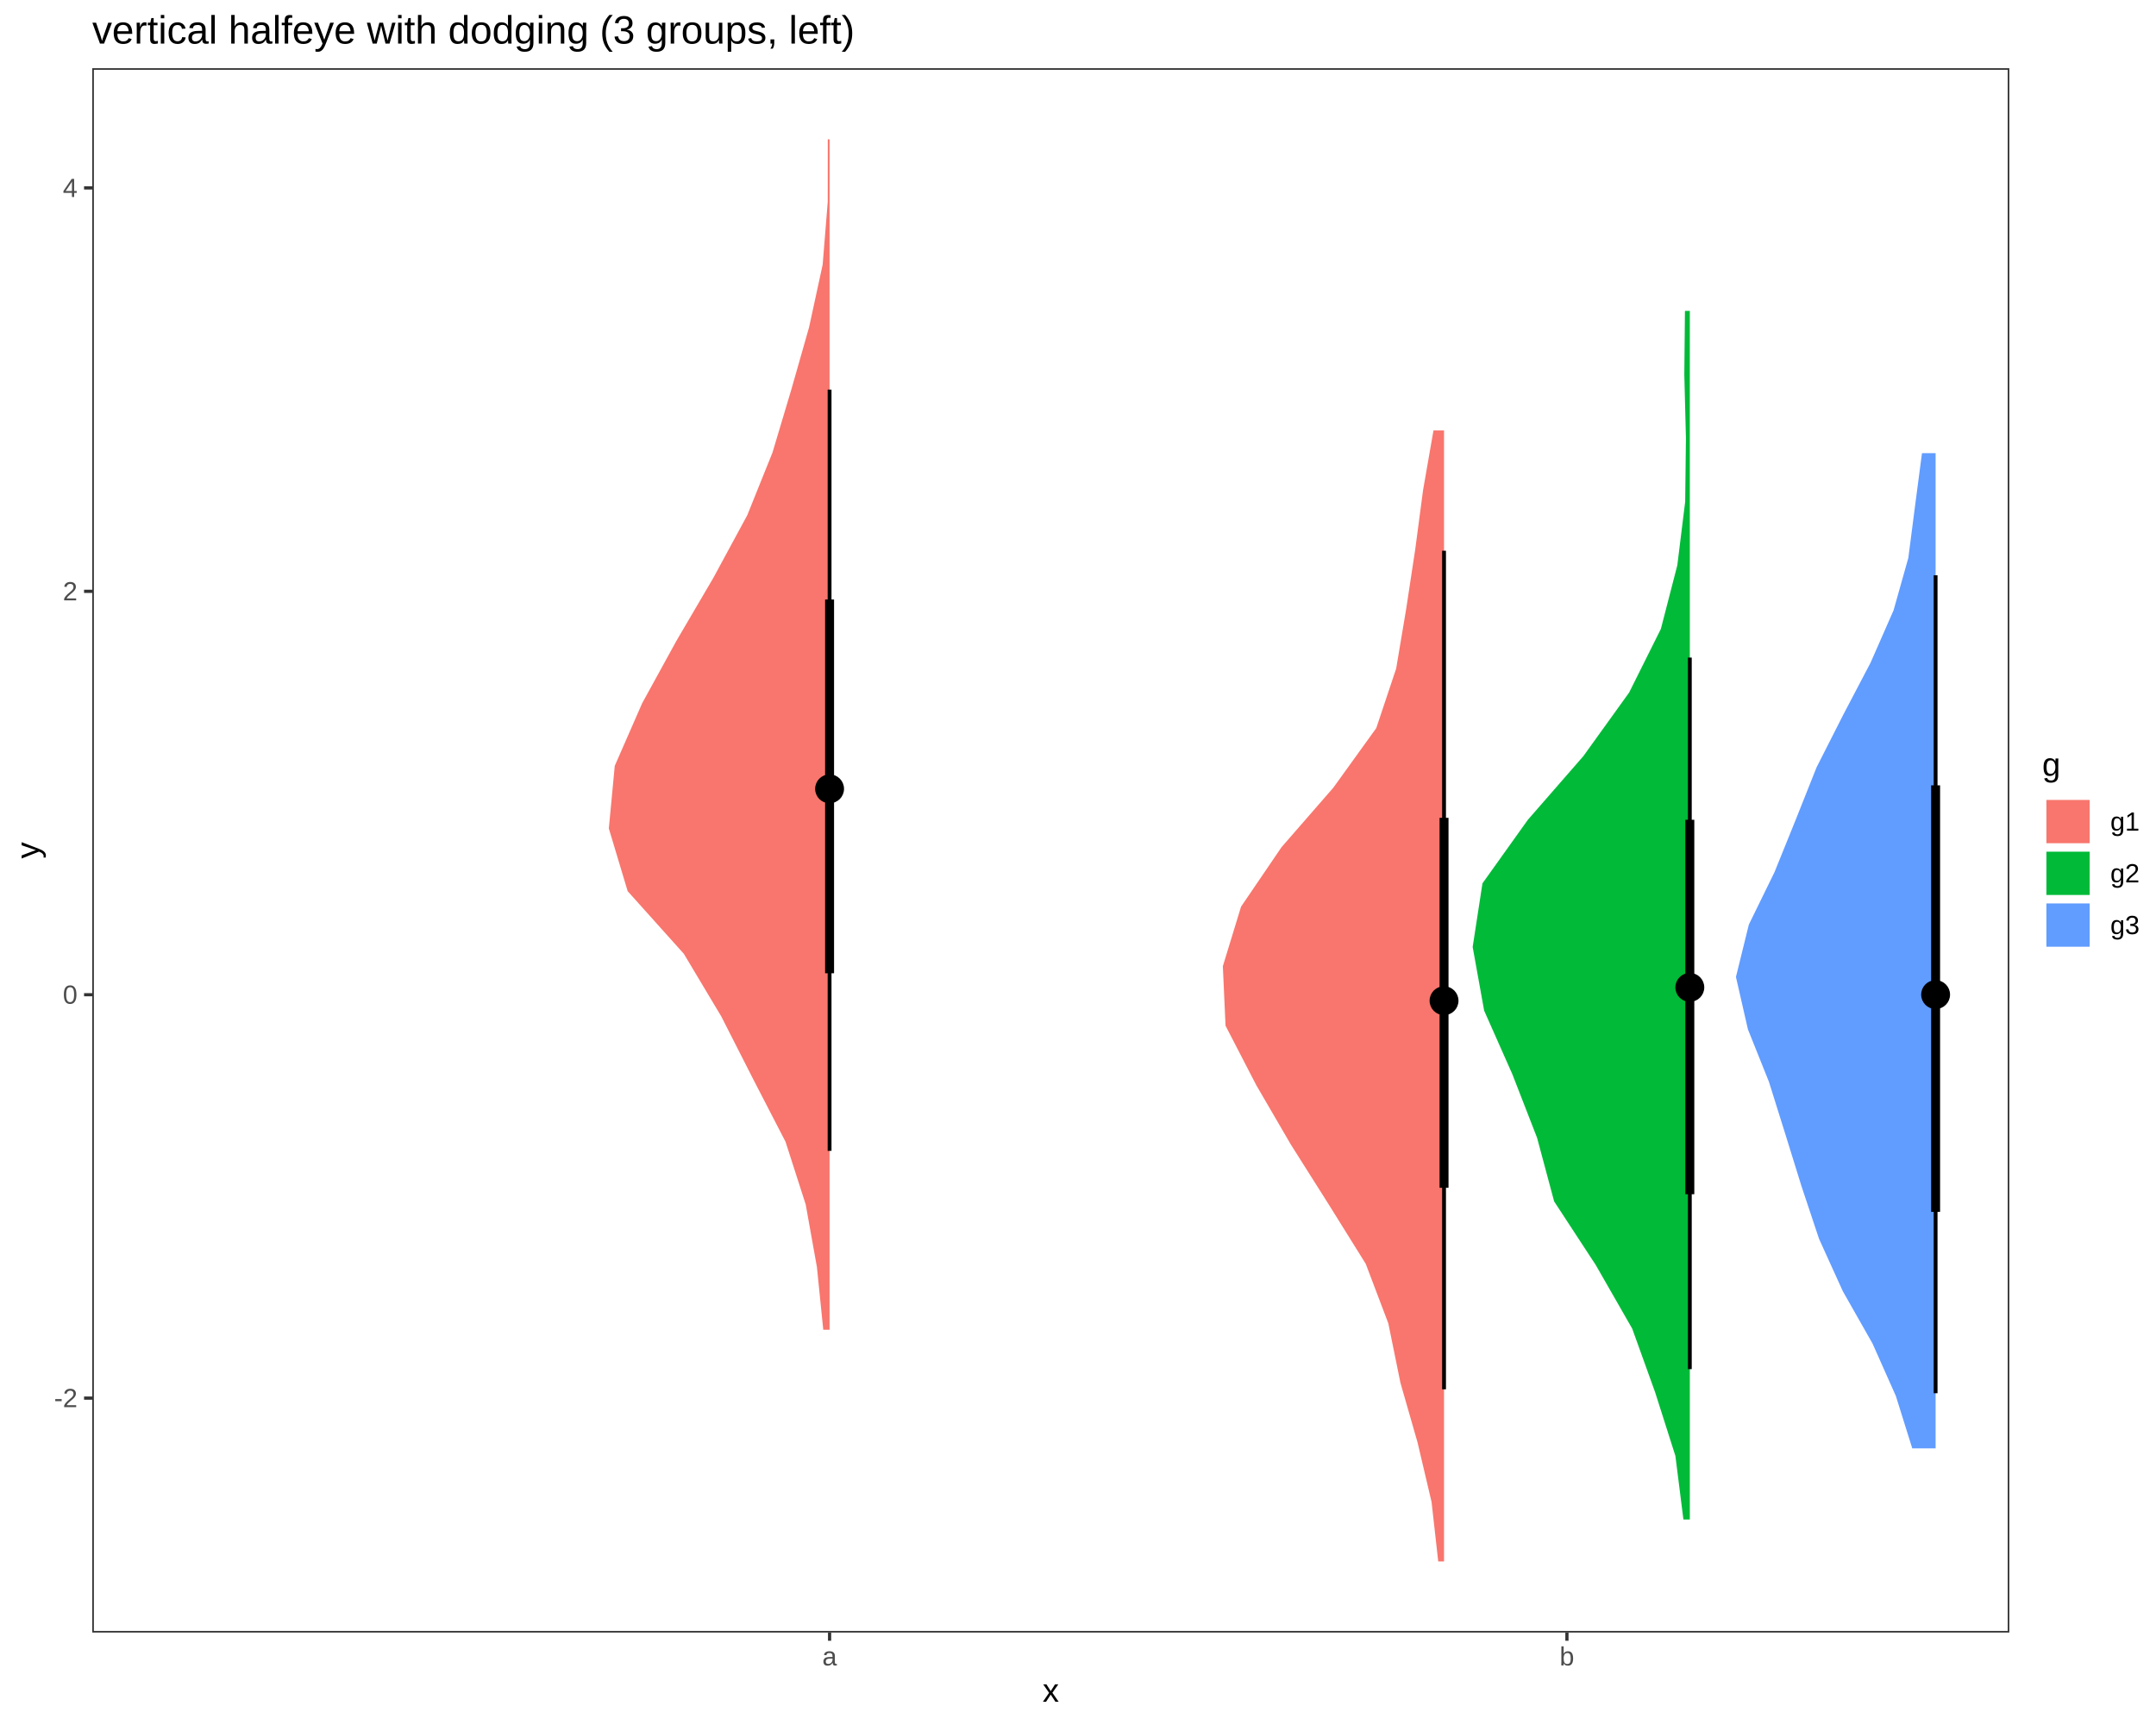
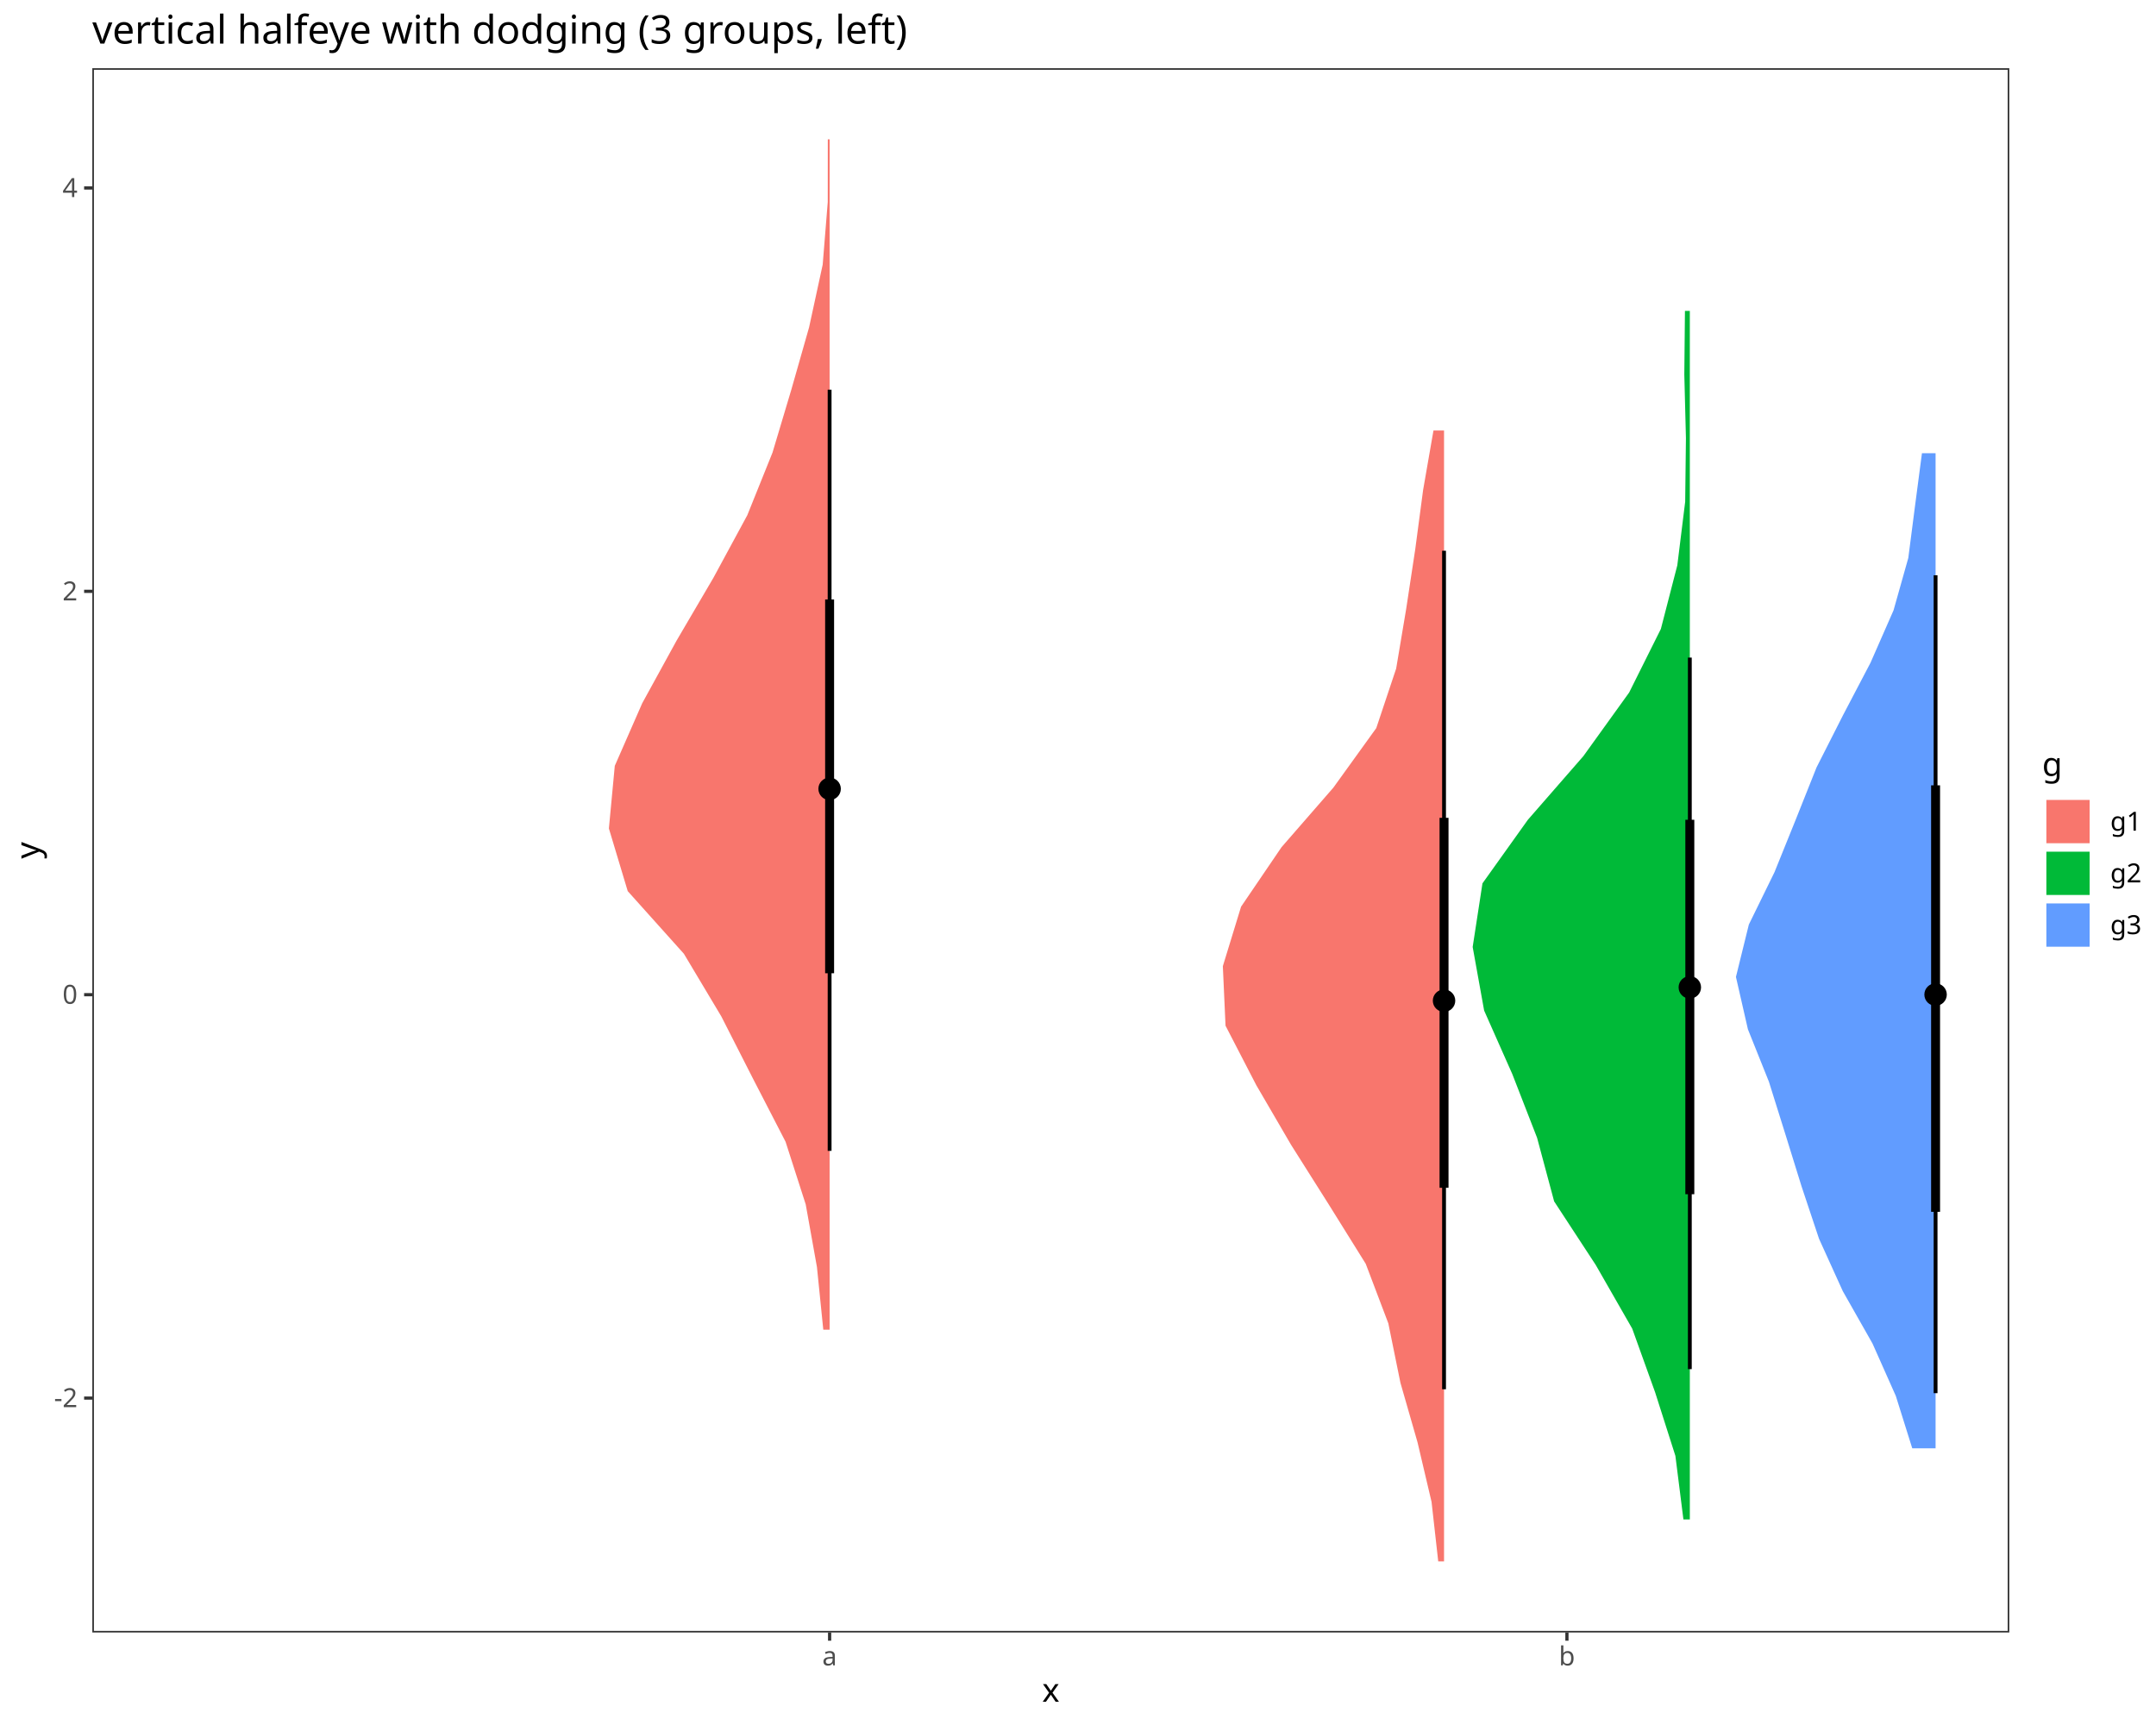
- <svg xmlns="http://www.w3.org/2000/svg" viewBox="0 0 720.00 576.00">
+ <svg xmlns="http://www.w3.org/2000/svg" class="svglite" data-engine-version="2.0" width="720.00pt" height="576.00pt" viewBox="0 0 720.00 576.00">
  <defs>
    <style type="text/css">
-     line, polyline, polygon, path, rect, circle {
+     .svglite line, .svglite polyline, .svglite polygon, .svglite path, .svglite rect, .svglite circle {
      fill: none;
      stroke: #000000;
      stroke-linecap: round;
      stroke-linejoin: round;
      stroke-miterlimit: 10.00;
    }
  </style>
  </defs>
  <rect width="100%" height="100%" style="stroke: none; fill: #FFFFFF;" />
-   <rect x="0.00" y="0.00" width="720.00" height="576.00" style="stroke-width: 1.07; stroke: #FFFFFF; fill: #FFFFFF;" />
  <defs>
-     <clipPath id="cpMzAuODF8NjcxLjAyfDU0NS4xM3wyMi43Nw==">
-       <rect x="30.81" y="22.77" width="640.21" height="522.36" />
-     </clipPath>
-   </defs>
-   <rect x="30.81" y="22.77" width="640.21" height="522.36" style="stroke-width: 1.07; stroke: none; fill: #FFFFFF;" clip-path="url(#cpMzAuODF8NjcxLjAyfDU0NS4xM3wyMi43Nw==)" />
-   <polygon points="277.04,444.01 277.04,423.09 277.04,402.17 277.04,381.25 277.04,360.33 277.04,339.41 277.04,318.49 277.04,297.57 277.04,276.64 277.04,255.72 277.04,234.80 277.04,213.88 277.04,192.96 277.04,172.04 277.04,151.12 277.04,130.20 277.04,109.28 277.04,88.36 277.04,67.44 277.04,46.52 276.44,46.52 276.42,67.44 274.73,88.36 270.19,109.28 264.23,130.20 257.97,151.12 249.55,172.04 238.22,192.96 225.95,213.88 214.46,234.80 205.30,255.72 203.32,276.64 209.61,297.57 228.37,318.49 240.88,339.41 251.52,360.33 262.33,381.25 269.06,402.17 272.81,423.09 274.93,444.01 " style="stroke-width: 2.13; stroke: none; fill: #F8766D;" clip-path="url(#cpMzAuODF8NjcxLjAyfDU0NS4xM3wyMi43Nw==)" />
-   <polygon points="482.24,521.39 482.24,501.51 482.24,481.64 482.24,461.76 482.24,441.88 482.24,422.01 482.24,402.13 482.24,382.26 482.24,362.38 482.24,342.50 482.24,322.63 482.24,302.75 482.24,282.88 482.24,263.00 482.24,243.12 482.24,223.25 482.24,203.37 482.24,183.50 482.24,163.62 482.24,143.74 478.71,143.74 475.24,163.62 472.61,183.50 469.59,203.37 466.25,223.25 459.61,243.12 445.28,263.00 427.97,282.88 414.45,302.75 408.37,322.63 409.27,342.50 419.55,362.38 431.13,382.26 443.70,402.13 456.09,422.01 463.63,441.88 467.68,461.76 473.39,481.64 478.07,501.51 480.30,521.39 " style="stroke-width: 2.13; stroke: none; fill: #F8766D;" clip-path="url(#cpMzAuODF8NjcxLjAyfDU0NS4xM3wyMi43Nw==)" />
-   <polygon points="564.32,507.37 564.32,486.13 564.32,464.89 564.32,443.65 564.32,422.41 564.32,401.17 564.32,379.93 564.32,358.69 564.32,337.45 564.32,316.21 564.32,294.97 564.32,273.73 564.32,252.49 564.32,231.25 564.32,210.01 564.32,188.77 564.32,167.53 564.32,146.29 564.32,125.05 564.32,103.81 562.69,103.81 562.48,125.05 563.02,146.29 562.77,167.53 560.14,188.77 554.65,210.01 544.05,231.25 528.76,252.49 510.24,273.73 495.07,294.97 491.80,316.21 495.63,337.45 505.05,358.69 513.31,379.93 519.01,401.17 532.91,422.41 545.08,443.65 552.73,464.89 559.50,486.13 562.18,507.37 " style="stroke-width: 2.13; stroke: none; fill: #00BA38;" clip-path="url(#cpMzAuODF8NjcxLjAyfDU0NS4xM3wyMi43Nw==)" />
-   <polygon points="646.40,483.62 646.40,466.13 646.40,448.64 646.40,431.15 646.40,413.66 646.40,396.18 646.40,378.69 646.40,361.20 646.40,343.71 646.40,326.22 646.40,308.73 646.40,291.24 646.40,273.75 646.40,256.26 646.40,238.77 646.40,221.28 646.40,203.79 646.40,186.30 646.40,168.81 646.40,151.32 641.85,151.32 639.55,168.81 637.29,186.30 632.36,203.79 624.68,221.28 615.50,238.77 606.63,256.26 599.67,273.75 592.59,291.24 584.03,308.73 579.72,326.22 583.72,343.71 590.73,361.20 596.21,378.69 601.64,396.18 607.47,413.66 615.41,431.15 625.34,448.64 633.12,466.13 638.60,483.62 " style="stroke-width: 2.13; stroke: none; fill: #619CFF;" clip-path="url(#cpMzAuODF8NjcxLjAyfDU0NS4xM3wyMi43Nw==)" />
-   <line x1="482.24" y1="463.92" x2="482.24" y2="183.89" style="stroke-width: 1.28; stroke-linecap: butt;" clip-path="url(#cpMzAuODF8NjcxLjAyfDU0NS4xM3wyMi43Nw==)" />
-   <line x1="646.40" y1="465.21" x2="646.40" y2="192.09" style="stroke-width: 1.28; stroke-linecap: butt;" clip-path="url(#cpMzAuODF8NjcxLjAyfDU0NS4xM3wyMi43Nw==)" />
-   <line x1="277.04" y1="384.29" x2="277.04" y2="130.10" style="stroke-width: 1.28; stroke-linecap: butt;" clip-path="url(#cpMzAuODF8NjcxLjAyfDU0NS4xM3wyMi43Nw==)" />
-   <line x1="564.32" y1="457.18" x2="564.32" y2="219.58" style="stroke-width: 1.28; stroke-linecap: butt;" clip-path="url(#cpMzAuODF8NjcxLjAyfDU0NS4xM3wyMi43Nw==)" />
-   <line x1="646.40" y1="404.65" x2="646.40" y2="262.24" style="stroke-width: 2.99; stroke-linecap: butt;" clip-path="url(#cpMzAuODF8NjcxLjAyfDU0NS4xM3wyMi43Nw==)" />
-   <line x1="564.32" y1="398.77" x2="564.32" y2="273.74" style="stroke-width: 2.99; stroke-linecap: butt;" clip-path="url(#cpMzAuODF8NjcxLjAyfDU0NS4xM3wyMi43Nw==)" />
-   <line x1="277.04" y1="324.98" x2="277.04" y2="200.17" style="stroke-width: 2.99; stroke-linecap: butt;" clip-path="url(#cpMzAuODF8NjcxLjAyfDU0NS4xM3wyMi43Nw==)" />
-   <line x1="482.24" y1="396.62" x2="482.24" y2="273.09" style="stroke-width: 2.99; stroke-linecap: butt;" clip-path="url(#cpMzAuODF8NjcxLjAyfDU0NS4xM3wyMi43Nw==)" />
-   <circle cx="482.24" cy="334.15" r="1.68pt" style="stroke-width: 1.06; fill: #000000;" clip-path="url(#cpMzAuODF8NjcxLjAyfDU0NS4xM3wyMi43Nw==)" />
-   <circle cx="646.40" cy="332.11" r="1.68pt" style="stroke-width: 1.06; fill: #000000;" clip-path="url(#cpMzAuODF8NjcxLjAyfDU0NS4xM3wyMi43Nw==)" />
-   <circle cx="277.04" cy="263.40" r="1.68pt" style="stroke-width: 1.06; fill: #000000;" clip-path="url(#cpMzAuODF8NjcxLjAyfDU0NS4xM3wyMi43Nw==)" />
-   <circle cx="564.32" cy="329.70" r="1.68pt" style="stroke-width: 1.06; fill: #000000;" clip-path="url(#cpMzAuODF8NjcxLjAyfDU0NS4xM3wyMi43Nw==)" />
-   <circle cx="646.40" cy="332.11" r="3.22pt" style="stroke-width: 1.06; fill: #000000;" clip-path="url(#cpMzAuODF8NjcxLjAyfDU0NS4xM3wyMi43Nw==)" />
-   <circle cx="564.32" cy="329.70" r="3.22pt" style="stroke-width: 1.06; fill: #000000;" clip-path="url(#cpMzAuODF8NjcxLjAyfDU0NS4xM3wyMi43Nw==)" />
-   <circle cx="277.04" cy="263.40" r="3.22pt" style="stroke-width: 1.06; fill: #000000;" clip-path="url(#cpMzAuODF8NjcxLjAyfDU0NS4xM3wyMi43Nw==)" />
-   <circle cx="482.24" cy="334.15" r="3.22pt" style="stroke-width: 1.06; fill: #000000;" clip-path="url(#cpMzAuODF8NjcxLjAyfDU0NS4xM3wyMi43Nw==)" />
-   <rect x="30.81" y="22.77" width="640.21" height="522.36" style="stroke-width: 1.07; stroke: #333333;" clip-path="url(#cpMzAuODF8NjcxLjAyfDU0NS4xM3wyMi43Nw==)" />
-   <defs>
-     <clipPath id="cpMC4wMHw3MjAuMDB8NTc2LjAwfDAuMDA=">
+     <clipPath id="cpMC4wMHw3MjAuMDB8MC4wMHw1NzYuMDA=">
      <rect x="0.00" y="0.00" width="720.00" height="576.00" />
    </clipPath>
  </defs>
-   <g clip-path="url(#cpMC4wMHw3MjAuMDB8NTc2LjAwfDAuMDA=)">
-     <text x="18.06" y="469.87" style="font-size: 8.80px; fill: #4D4D4D; font-family: Liberation Sans;" textLength="7.81px" lengthAdjust="spacingAndGlyphs">-2</text>
+   <g clip-path="url(#cpMC4wMHw3MjAuMDB8MC4wMHw1NzYuMDA=)">
+     <rect x="0.00" y="0.00" width="720.00" height="576.00" style="stroke-width: 1.07; stroke: #FFFFFF; fill: #FFFFFF;" />
  </g>
-   <g clip-path="url(#cpMC4wMHw3MjAuMDB8NTc2LjAwfDAuMDA=)">
-     <text x="20.98" y="335.17" style="font-size: 8.80px; fill: #4D4D4D; font-family: Liberation Sans;" textLength="4.89px" lengthAdjust="spacingAndGlyphs">0</text>
+   <defs>
+     <clipPath id="cpMzAuODN8NjcxLjAxfDIyLjc4fDU0NS4xMQ==">
+       <rect x="30.83" y="22.78" width="640.18" height="522.33" />
+     </clipPath>
+   </defs>
+   <g clip-path="url(#cpMzAuODN8NjcxLjAxfDIyLjc4fDU0NS4xMQ==)">
+     <rect x="30.83" y="22.78" width="640.18" height="522.33" style="stroke-width: 1.07; stroke: none; fill: #FFFFFF;" />
+     <polygon points="277.05,444.00 277.05,423.08 277.05,402.16 277.05,381.24 277.05,360.32 277.05,339.40 277.05,318.48 277.05,297.56 277.05,276.64 277.05,255.72 277.05,234.80 277.05,213.88 277.05,192.96 277.05,172.04 277.05,151.12 277.05,130.20 277.05,109.28 277.05,88.37 277.05,67.45 277.05,46.53 276.45,46.53 276.43,67.45 274.74,88.37 270.20,109.28 264.24,130.20 257.98,151.12 249.56,172.04 238.23,192.96 225.96,213.88 214.48,234.80 205.31,255.72 203.34,276.64 209.63,297.56 228.39,318.48 240.89,339.40 251.54,360.32 262.34,381.24 269.07,402.16 272.82,423.08 274.94,444.00 " style="stroke-width: 2.13; stroke: none; fill: #F8766D;" />
+     <polygon points="482.24,521.37 482.24,501.50 482.24,481.62 482.24,461.75 482.24,441.87 482.24,422.00 482.24,402.12 482.24,382.25 482.24,362.37 482.24,342.50 482.24,322.62 482.24,302.75 482.24,282.87 482.24,263.00 482.24,243.12 482.24,223.25 482.24,203.37 482.24,183.50 482.24,163.62 482.24,143.75 478.71,143.75 475.25,163.62 472.61,183.50 469.59,203.37 466.25,223.25 459.61,243.12 445.28,263.00 427.98,282.87 414.46,302.75 408.37,322.62 409.27,342.50 419.55,362.37 431.14,382.25 443.70,402.12 456.09,422.00 463.63,441.87 467.68,461.75 473.39,481.62 478.07,501.50 480.30,521.37 " style="stroke-width: 2.13; stroke: none; fill: #F8766D;" />
+     <polygon points="564.32,507.36 564.32,486.12 564.32,464.88 564.32,443.64 564.32,422.40 564.32,401.16 564.32,379.92 564.32,358.68 564.32,337.44 564.32,316.21 564.32,294.97 564.32,273.73 564.32,252.49 564.32,231.25 564.32,210.01 564.32,188.77 564.32,167.53 564.32,146.29 564.32,125.05 564.32,103.81 562.69,103.81 562.48,125.05 563.02,146.29 562.77,167.53 560.14,188.77 554.65,210.01 544.05,231.25 528.76,252.49 510.24,273.73 495.07,294.97 491.80,316.21 495.63,337.44 505.05,358.68 513.31,379.92 519.01,401.16 532.91,422.40 545.08,443.64 552.72,464.88 559.50,486.12 562.18,507.36 " style="stroke-width: 2.13; stroke: none; fill: #00BA38;" />
+     <polygon points="646.39,483.61 646.39,466.12 646.39,448.63 646.39,431.14 646.39,413.65 646.39,396.17 646.39,378.68 646.39,361.19 646.39,343.70 646.39,326.21 646.39,308.72 646.39,291.24 646.39,273.75 646.39,256.26 646.39,238.77 646.39,221.28 646.39,203.79 646.39,186.31 646.39,168.82 646.39,151.33 641.84,151.33 639.54,168.82 637.28,186.31 632.35,203.79 624.67,221.28 615.50,238.77 606.63,256.26 599.66,273.75 592.59,291.24 584.03,308.72 579.72,326.21 583.72,343.70 590.73,361.19 596.21,378.68 601.64,396.17 607.47,413.65 615.41,431.14 625.33,448.63 633.11,466.12 638.60,483.61 " style="stroke-width: 2.13; stroke: none; fill: #619CFF;" />
+     <line x1="482.24" y1="463.90" x2="482.24" y2="183.89" style="stroke-width: 1.28; stroke-linecap: butt;" />
+     <line x1="646.39" y1="465.20" x2="646.39" y2="192.09" style="stroke-width: 1.28; stroke-linecap: butt;" />
+     <line x1="277.05" y1="384.29" x2="277.05" y2="130.11" style="stroke-width: 1.28; stroke-linecap: butt;" />
+     <line x1="564.32" y1="457.17" x2="564.32" y2="219.58" style="stroke-width: 1.28; stroke-linecap: butt;" />
+     <line x1="646.39" y1="404.64" x2="646.39" y2="262.24" style="stroke-width: 2.99; stroke-linecap: butt;" />
+     <line x1="564.32" y1="398.76" x2="564.32" y2="273.73" style="stroke-width: 2.99; stroke-linecap: butt;" />
+     <line x1="277.05" y1="324.98" x2="277.05" y2="200.17" style="stroke-width: 2.99; stroke-linecap: butt;" />
+     <line x1="482.24" y1="396.61" x2="482.24" y2="273.08" style="stroke-width: 2.99; stroke-linecap: butt;" />
+     <circle cx="482.24" cy="334.14" r="1.68" style="stroke-width: 1.06; fill: #000000;" />
+     <circle cx="646.39" cy="332.10" r="1.68" style="stroke-width: 1.06; fill: #000000;" />
+     <circle cx="277.05" cy="263.40" r="1.68" style="stroke-width: 1.06; fill: #000000;" />
+     <circle cx="564.32" cy="329.69" r="1.68" style="stroke-width: 1.06; fill: #000000;" />
+     <circle cx="646.39" cy="332.10" r="3.22" style="stroke-width: 1.06; fill: #000000;" />
+     <circle cx="564.32" cy="329.69" r="3.22" style="stroke-width: 1.06; fill: #000000;" />
+     <circle cx="277.05" cy="263.40" r="3.22" style="stroke-width: 1.06; fill: #000000;" />
+     <circle cx="482.24" cy="334.14" r="3.22" style="stroke-width: 1.06; fill: #000000;" />
+     <rect x="30.83" y="22.78" width="640.18" height="522.33" style="stroke-width: 1.07; stroke: #333333;" />
  </g>
-   <g clip-path="url(#cpMC4wMHw3MjAuMDB8NTc2LjAwfDAuMDA=)">
-     <text x="20.98" y="200.47" style="font-size: 8.80px; fill: #4D4D4D; font-family: Liberation Sans;" textLength="4.89px" lengthAdjust="spacingAndGlyphs">2</text>
-   </g>
-   <g clip-path="url(#cpMC4wMHw3MjAuMDB8NTc2LjAwfDAuMDA=)">
-     <text x="20.98" y="65.77" style="font-size: 8.80px; fill: #4D4D4D; font-family: Liberation Sans;" textLength="4.89px" lengthAdjust="spacingAndGlyphs">4</text>
-   </g>
-   <polyline points="28.07,466.85 30.81,466.85 " style="stroke-width: 1.07; stroke: #333333; stroke-linecap: butt;" clip-path="url(#cpMC4wMHw3MjAuMDB8NTc2LjAwfDAuMDA=)" />
-   <polyline points="28.07,332.15 30.81,332.15 " style="stroke-width: 1.07; stroke: #333333; stroke-linecap: butt;" clip-path="url(#cpMC4wMHw3MjAuMDB8NTc2LjAwfDAuMDA=)" />
-   <polyline points="28.07,197.45 30.81,197.45 " style="stroke-width: 1.07; stroke: #333333; stroke-linecap: butt;" clip-path="url(#cpMC4wMHw3MjAuMDB8NTc2LjAwfDAuMDA=)" />
-   <polyline points="28.07,62.75 30.81,62.75 " style="stroke-width: 1.07; stroke: #333333; stroke-linecap: butt;" clip-path="url(#cpMC4wMHw3MjAuMDB8NTc2LjAwfDAuMDA=)" />
-   <polyline points="277.04,547.87 277.04,545.13 " style="stroke-width: 1.07; stroke: #333333; stroke-linecap: butt;" clip-path="url(#cpMC4wMHw3MjAuMDB8NTc2LjAwfDAuMDA=)" />
-   <polyline points="523.28,547.87 523.28,545.13 " style="stroke-width: 1.07; stroke: #333333; stroke-linecap: butt;" clip-path="url(#cpMC4wMHw3MjAuMDB8NTc2LjAwfDAuMDA=)" />
-   <g clip-path="url(#cpMC4wMHw3MjAuMDB8NTc2LjAwfDAuMDA=)">
-     <text x="274.60" y="556.11" style="font-size: 8.80px; fill: #4D4D4D; font-family: Liberation Sans;" textLength="4.89px" lengthAdjust="spacingAndGlyphs">a</text>
-   </g>
-   <g clip-path="url(#cpMC4wMHw3MjAuMDB8NTc2LjAwfDAuMDA=)">
-     <text x="520.83" y="556.11" style="font-size: 8.80px; fill: #4D4D4D; font-family: Liberation Sans;" textLength="4.89px" lengthAdjust="spacingAndGlyphs">b</text>
-   </g>
-   <g clip-path="url(#cpMC4wMHw3MjAuMDB8NTc2LjAwfDAuMDA=)">
-     <text x="348.16" y="568.24" style="font-size: 11.00px; font-family: Liberation Sans;" textLength="5.50px" lengthAdjust="spacingAndGlyphs">x</text>
-   </g>
-   <g clip-path="url(#cpMC4wMHw3MjAuMDB8NTc2LjAwfDAuMDA=)">
-     <text transform="translate(13.04,286.70) rotate(-90)" style="font-size: 11.00px; font-family: Liberation Sans;" textLength="5.50px" lengthAdjust="spacingAndGlyphs">y</text>
-   </g>
-   <rect x="681.98" y="250.37" width="32.54" height="67.16" style="stroke-width: 1.07; stroke: none; fill: #FFFFFF;" clip-path="url(#cpMC4wMHw3MjAuMDB8NTc2LjAwfDAuMDA=)" />
-   <g clip-path="url(#cpMC4wMHw3MjAuMDB8NTc2LjAwfDAuMDA=)">
-     <text x="681.98" y="259.07" style="font-size: 11.00px; font-family: Liberation Sans;" textLength="6.12px" lengthAdjust="spacingAndGlyphs">g</text>
-   </g>
-   <rect x="681.98" y="265.69" width="17.28" height="17.28" style="stroke-width: 1.07; stroke: none; fill: #FFFFFF;" clip-path="url(#cpMC4wMHw3MjAuMDB8NTc2LjAwfDAuMDA=)" />
-   <rect x="683.40" y="267.11" width="14.45" height="14.45" style="stroke-width: 2.13; stroke: none; stroke-linecap: square; stroke-linejoin: miter; fill: #F8766D;" clip-path="url(#cpMC4wMHw3MjAuMDB8NTc2LjAwfDAuMDA=)" />
-   <rect x="681.98" y="282.97" width="17.28" height="17.28" style="stroke-width: 1.07; stroke: none; fill: #FFFFFF;" clip-path="url(#cpMC4wMHw3MjAuMDB8NTc2LjAwfDAuMDA=)" />
-   <rect x="683.40" y="284.39" width="14.45" height="14.45" style="stroke-width: 2.13; stroke: none; stroke-linecap: square; stroke-linejoin: miter; fill: #00BA38;" clip-path="url(#cpMC4wMHw3MjAuMDB8NTc2LjAwfDAuMDA=)" />
-   <rect x="681.98" y="300.25" width="17.28" height="17.28" style="stroke-width: 1.07; stroke: none; fill: #FFFFFF;" clip-path="url(#cpMC4wMHw3MjAuMDB8NTc2LjAwfDAuMDA=)" />
-   <rect x="683.40" y="301.67" width="14.45" height="14.45" style="stroke-width: 2.13; stroke: none; stroke-linecap: square; stroke-linejoin: miter; fill: #619CFF;" clip-path="url(#cpMC4wMHw3MjAuMDB8NTc2LjAwfDAuMDA=)" />
-   <g clip-path="url(#cpMC4wMHw3MjAuMDB8NTc2LjAwfDAuMDA=)">
-     <text x="704.74" y="277.36" style="font-size: 8.80px; font-family: Liberation Sans;" textLength="9.78px" lengthAdjust="spacingAndGlyphs">g1</text>
-   </g>
-   <g clip-path="url(#cpMC4wMHw3MjAuMDB8NTc2LjAwfDAuMDA=)">
-     <text x="704.74" y="294.64" style="font-size: 8.80px; font-family: Liberation Sans;" textLength="9.78px" lengthAdjust="spacingAndGlyphs">g2</text>
-   </g>
-   <g clip-path="url(#cpMC4wMHw3MjAuMDB8NTc2LjAwfDAuMDA=)">
-     <text x="704.74" y="311.92" style="font-size: 8.80px; font-family: Liberation Sans;" textLength="9.78px" lengthAdjust="spacingAndGlyphs">g3</text>
-   </g>
-   <g clip-path="url(#cpMC4wMHw3MjAuMDB8NTc2LjAwfDAuMDA=)">
-     <text x="30.81" y="14.56" style="font-size: 13.20px; font-family: Liberation Sans;" textLength="254.20px" lengthAdjust="spacingAndGlyphs">vertical halfeye with dodging (3 groups, left)</text>
+   <g clip-path="url(#cpMC4wMHw3MjAuMDB8MC4wMHw1NzYuMDA=)">
+     <text x="25.90" y="469.86" text-anchor="end" style="font-size: 8.80px; fill: #4D4D4D; font-family: sans;" textLength="7.82px" lengthAdjust="spacingAndGlyphs">-2</text>
+     <text x="25.90" y="335.17" text-anchor="end" style="font-size: 8.80px; fill: #4D4D4D; font-family: sans;" textLength="4.89px" lengthAdjust="spacingAndGlyphs">0</text>
+     <text x="25.90" y="200.48" text-anchor="end" style="font-size: 8.80px; fill: #4D4D4D; font-family: sans;" textLength="4.89px" lengthAdjust="spacingAndGlyphs">2</text>
+     <text x="25.90" y="65.79" text-anchor="end" style="font-size: 8.80px; fill: #4D4D4D; font-family: sans;" textLength="4.89px" lengthAdjust="spacingAndGlyphs">4</text>
+     <polyline points="28.09,466.84 30.83,466.84 " style="stroke-width: 1.07; stroke: #333333; stroke-linecap: butt;" />
+     <polyline points="28.09,332.14 30.83,332.14 " style="stroke-width: 1.07; stroke: #333333; stroke-linecap: butt;" />
+     <polyline points="28.09,197.45 30.83,197.45 " style="stroke-width: 1.07; stroke: #333333; stroke-linecap: butt;" />
+     <polyline points="28.09,62.76 30.83,62.76 " style="stroke-width: 1.07; stroke: #333333; stroke-linecap: butt;" />
+     <polyline points="277.05,547.85 277.05,545.11 " style="stroke-width: 1.07; stroke: #333333; stroke-linecap: butt;" />
+     <polyline points="523.28,547.85 523.28,545.11 " style="stroke-width: 1.07; stroke: #333333; stroke-linecap: butt;" />
+     <text x="277.05" y="556.10" text-anchor="middle" style="font-size: 8.80px; fill: #4D4D4D; font-family: sans;" textLength="4.89px" lengthAdjust="spacingAndGlyphs">a</text>
+     <text x="523.28" y="556.10" text-anchor="middle" style="font-size: 8.80px; fill: #4D4D4D; font-family: sans;" textLength="4.89px" lengthAdjust="spacingAndGlyphs">b</text>
+     <text x="350.92" y="568.24" text-anchor="middle" style="font-size: 11.00px; font-family: sans;" textLength="5.50px" lengthAdjust="spacingAndGlyphs">x</text>
+     <text transform="translate(13.05,283.95) rotate(-90)" text-anchor="middle" style="font-size: 11.00px; font-family: sans;" textLength="5.50px" lengthAdjust="spacingAndGlyphs">y</text>
+     <rect x="681.97" y="250.36" width="32.55" height="67.17" style="stroke-width: 1.07; stroke: none; fill: #FFFFFF;" />
+     <text x="681.97" y="259.07" style="font-size: 11.00px; font-family: sans;" textLength="6.12px" lengthAdjust="spacingAndGlyphs">g</text>
+     <rect x="681.97" y="265.69" width="17.28" height="17.28" style="stroke-width: 1.07; stroke: none; fill: #FFFFFF;" />
+     <rect x="683.39" y="267.11" width="14.45" height="14.45" style="stroke-width: 2.13; stroke: none; stroke-linecap: square; stroke-linejoin: miter; fill: #F8766D;" />
+     <rect x="681.97" y="282.97" width="17.28" height="17.28" style="stroke-width: 1.07; stroke: none; fill: #FFFFFF;" />
+     <rect x="683.39" y="284.39" width="14.45" height="14.45" style="stroke-width: 2.13; stroke: none; stroke-linecap: square; stroke-linejoin: miter; fill: #00BA38;" />
+     <rect x="681.97" y="300.25" width="17.28" height="17.28" style="stroke-width: 1.07; stroke: none; fill: #FFFFFF;" />
+     <rect x="683.39" y="301.67" width="14.45" height="14.45" style="stroke-width: 2.13; stroke: none; stroke-linecap: square; stroke-linejoin: miter; fill: #619CFF;" />
+     <text x="704.73" y="277.36" style="font-size: 8.80px; font-family: sans;" textLength="9.79px" lengthAdjust="spacingAndGlyphs">g1</text>
+     <text x="704.73" y="294.64" style="font-size: 8.80px; font-family: sans;" textLength="9.79px" lengthAdjust="spacingAndGlyphs">g2</text>
+     <text x="704.73" y="311.92" style="font-size: 8.80px; font-family: sans;" textLength="9.79px" lengthAdjust="spacingAndGlyphs">g3</text>
+     <text x="30.83" y="14.56" style="font-size: 13.20px; font-family: sans;" textLength="254.62px" lengthAdjust="spacingAndGlyphs">vertical halfeye with dodging (3 groups, left)</text>
  </g>
</svg>
